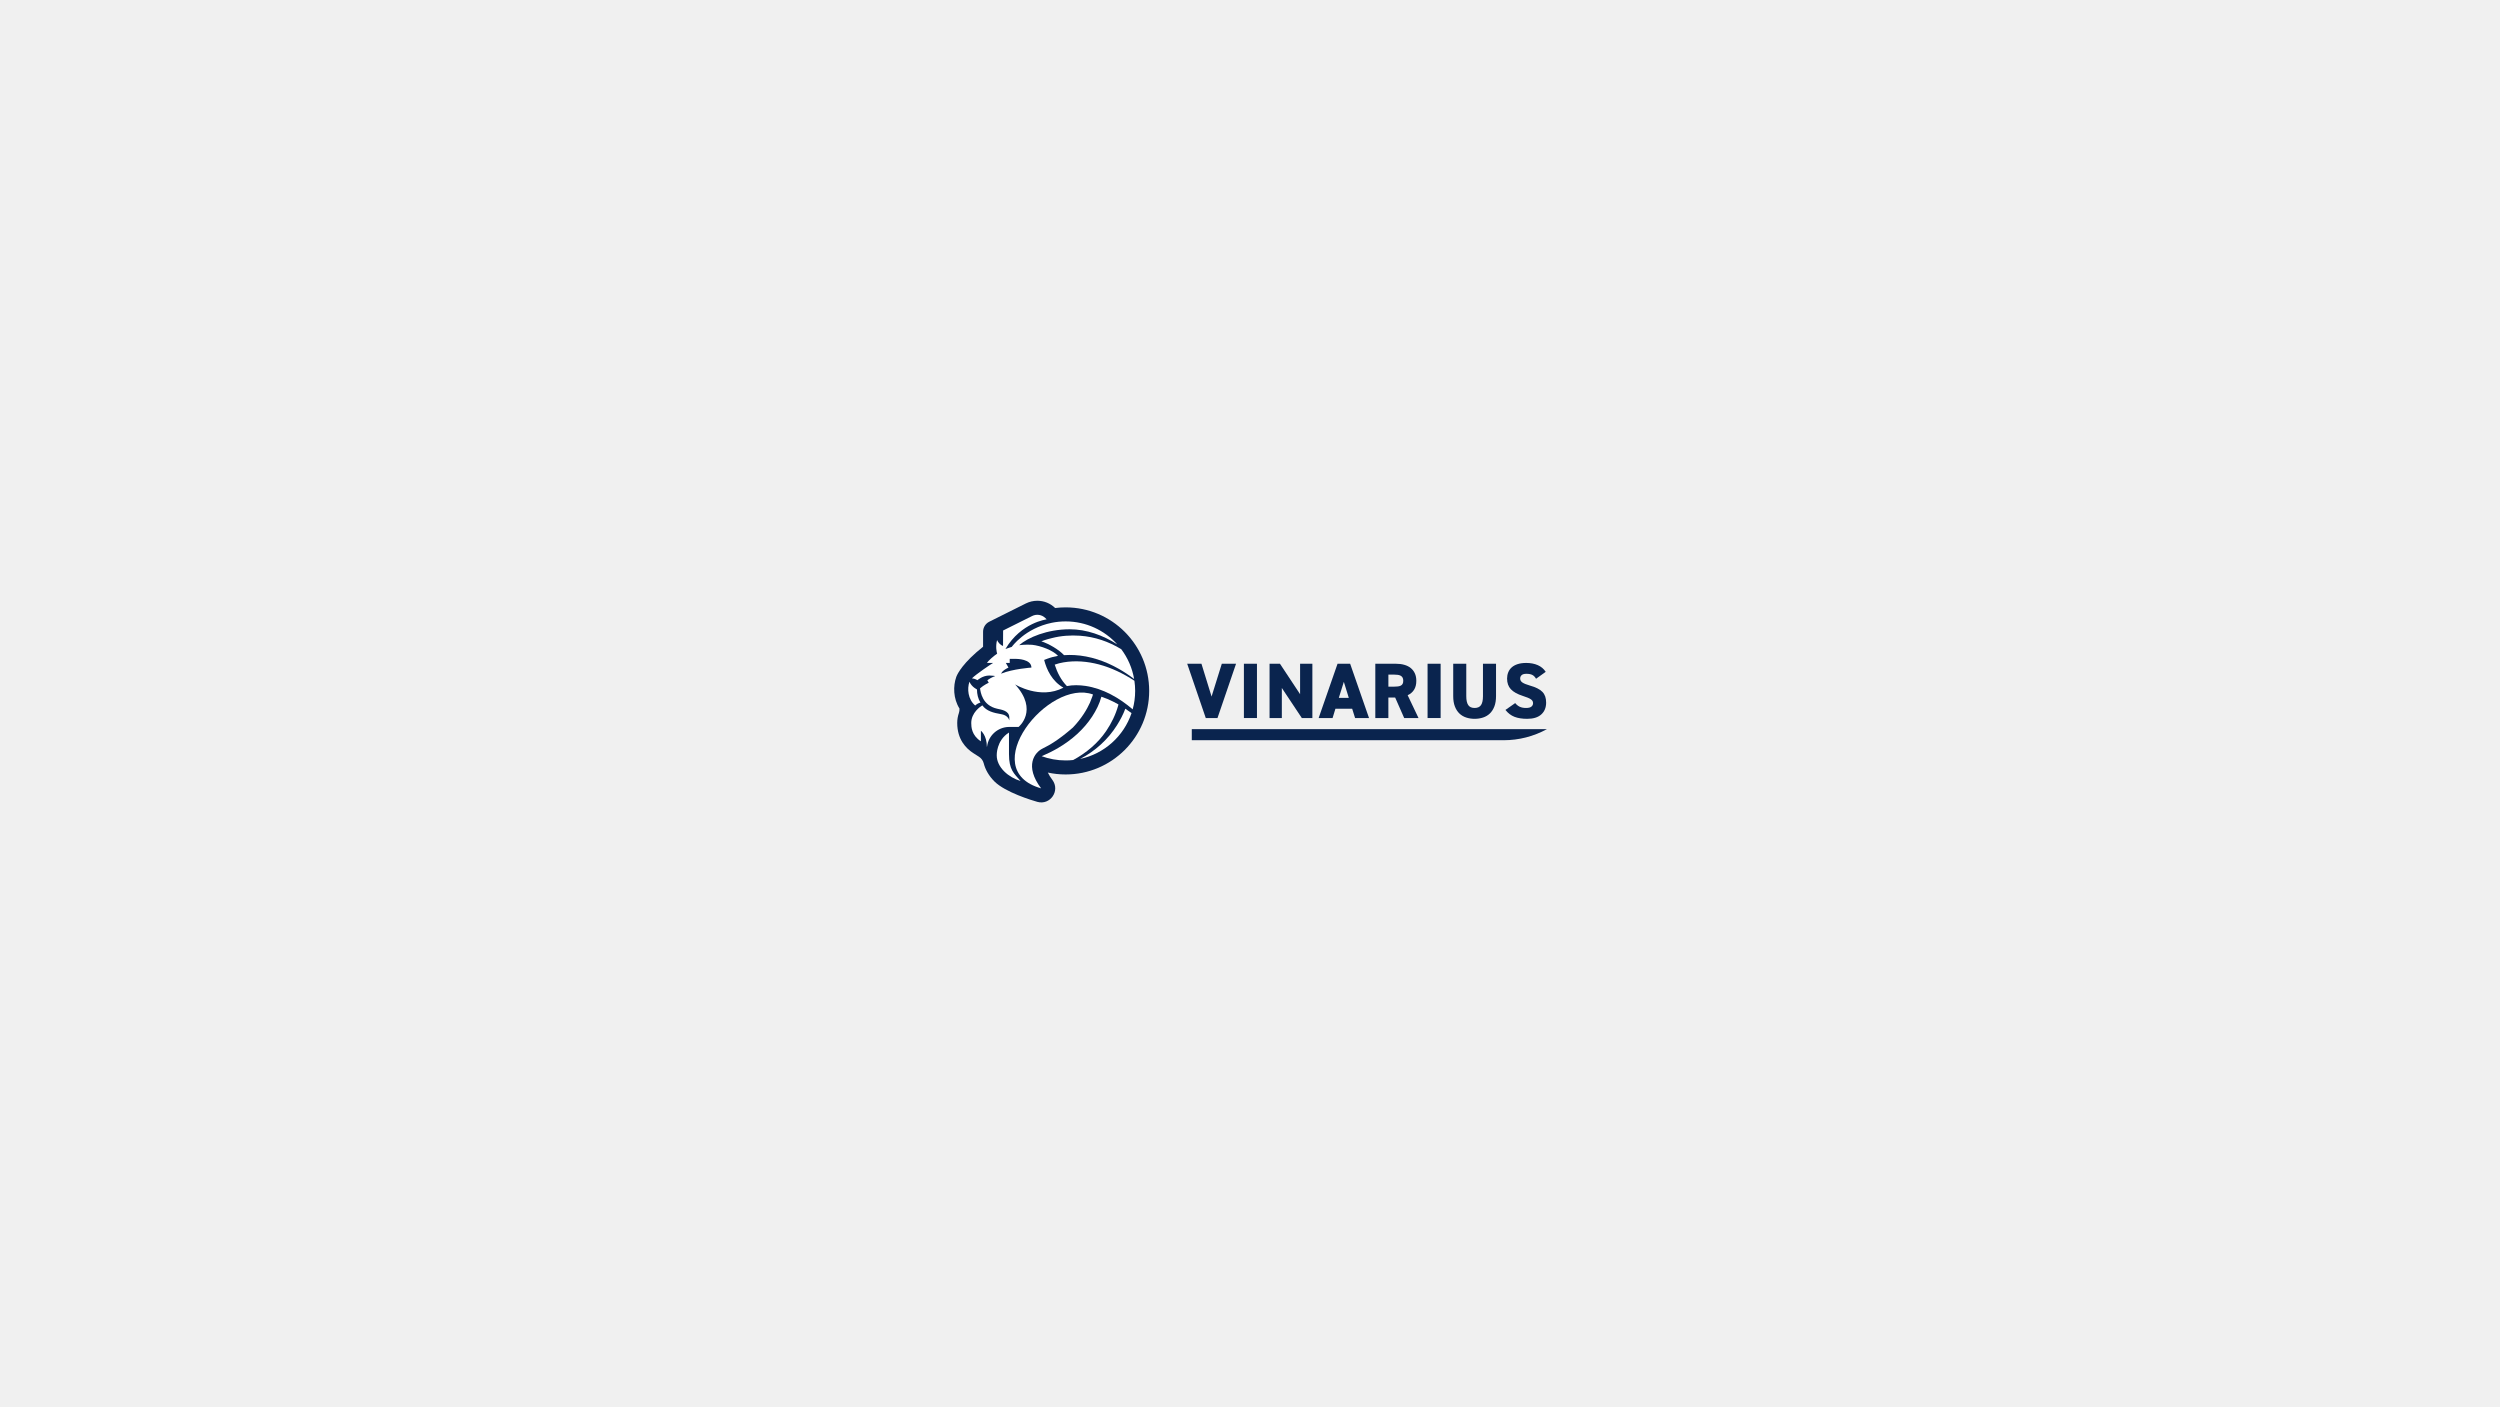
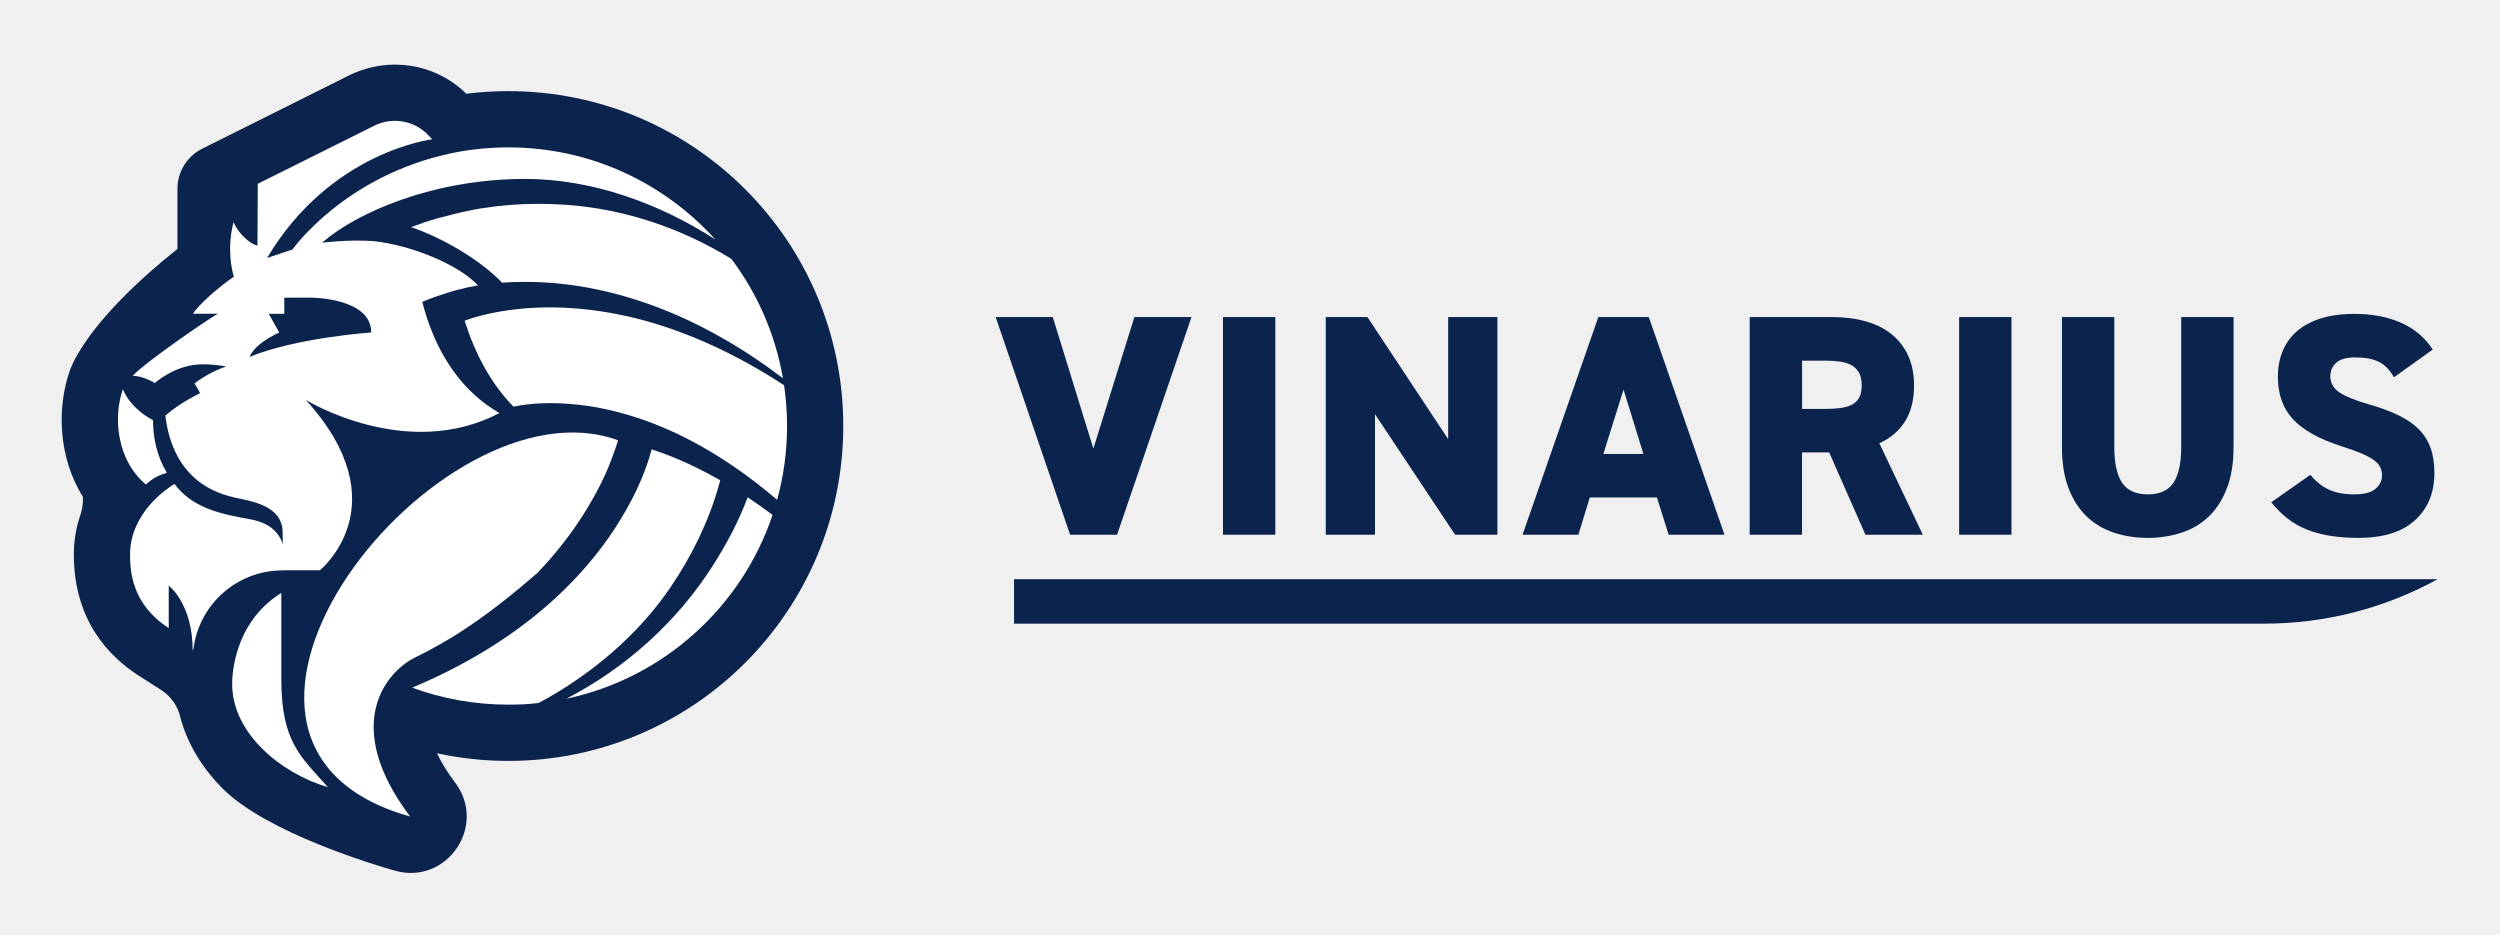
- <svg xmlns="http://www.w3.org/2000/svg" version="1.1" id="Layer_1" x="0px" y="0px" viewBox="0 0 1920 1080" style="enable-background:new 0 0 1920 1080;" xml:space="preserve">
+ <svg xmlns="http://www.w3.org/2000/svg" version="1.1" id="Layer_1" x="0px" y="0px" viewBox="721 449 479 179" style="enable-background:new 0 0 1920 1080;" xml:space="preserve">
  <style type="text/css">
	.st0{fill:#0A244E;}
	.st1{fill:#FFFFFF;}
</style>
  <g>
    <g>
      <path class="st0" d="M930.49,534.95l7.86-25.2h10.94l-14.26,41.7h-9l-14.26-41.7h10.94L930.49,534.95z" />
      <path class="st0" d="M955.32,551.45v-41.7h10.03v41.7H955.32z" />
      <path class="st0" d="M1007.9,551.45h-8.1l-15.35-23.09v23.09h-9.43v-41.7H983l15.47,23.39v-23.39h9.43V551.45z" />
      <path class="st0" d="M1027.24,509.75h9.67l14.5,41.7h-10.7l-2.24-7.13h-12.87l-2.18,7.13h-10.7L1027.24,509.75z M1035.88,535.98    l-3.81-12.33l-3.87,12.33H1035.88z" />
      <path class="st0" d="M1071.47,535.68h-5.2v15.77h-10.03v-41.7h15.71c2.42,0,4.59,0.27,6.53,0.82c1.93,0.54,3.59,1.37,4.96,2.48    c1.37,1.11,2.43,2.48,3.17,4.11c0.75,1.63,1.12,3.54,1.12,5.71c0,2.74-0.57,5.03-1.72,6.86c-1.15,1.83-2.79,3.23-4.93,4.2    l8.34,17.53h-11L1071.47,535.68z M1073.53,527.19c0.85-0.1,1.58-0.3,2.21-0.6c0.62-0.3,1.11-0.76,1.45-1.36    c0.34-0.6,0.51-1.39,0.51-2.36c0-1.01-0.17-1.82-0.51-2.45c-0.34-0.62-0.83-1.11-1.45-1.45c-0.62-0.34-1.36-0.57-2.21-0.69    c-0.85-0.12-1.77-0.18-2.78-0.18h-4.47v9.25h4.47C1071.75,527.34,1072.68,527.29,1073.53,527.19z" />
      <path class="st0" d="M1096.37,551.45v-41.7h10.03v41.7H1096.37z" />
      <path class="st0" d="M1148.95,534.59c0,3.1-0.42,5.75-1.27,7.95c-0.85,2.2-2,4-3.47,5.41c-1.47,1.41-3.21,2.45-5.23,3.11    c-2.01,0.66-4.17,1-6.47,1c-2.3,0-4.45-0.33-6.47-1c-2.01-0.66-3.76-1.7-5.23-3.11c-1.47-1.41-2.63-3.21-3.47-5.41    c-0.85-2.2-1.27-4.82-1.27-7.89v-24.9h10.03v24.9c0,3.06,0.49,5.34,1.48,6.83c0.99,1.49,2.63,2.24,4.93,2.24    c2.3,0,3.94-0.75,4.93-2.24c0.99-1.49,1.48-3.77,1.48-6.83v-24.9h10.03V534.59z" />
      <path class="st0" d="M1176.8,518.33c-1.13-0.56-2.64-0.85-4.53-0.85c-1.69,0-2.91,0.34-3.66,1.03c-0.75,0.69-1.12,1.55-1.12,2.6    c0,1.25,0.57,2.27,1.72,3.05c1.15,0.79,3.05,1.56,5.71,2.33c2.26,0.64,4.18,1.36,5.77,2.15c1.59,0.79,2.88,1.69,3.87,2.72    c0.99,1.03,1.71,2.22,2.18,3.57c0.46,1.35,0.69,2.91,0.69,4.68c0,3.79-1.24,6.81-3.72,9.07s-6.09,3.38-10.85,3.38    c-3.83,0-7.07-0.51-9.73-1.54c-2.66-1.03-4.98-2.79-6.95-5.29l7.49-5.26c1.05,1.29,2.23,2.24,3.54,2.84s2.91,0.91,4.8,0.91    c1.93,0,3.31-0.35,4.14-1.06c0.83-0.71,1.24-1.56,1.24-2.57c0-0.6-0.12-1.15-0.36-1.63c-0.24-0.48-0.66-0.94-1.27-1.36    c-0.6-0.42-1.41-0.85-2.42-1.27c-1.01-0.42-2.28-0.88-3.81-1.36c-4.23-1.37-7.3-3.09-9.22-5.17c-1.91-2.08-2.87-4.78-2.87-8.13    c0-1.73,0.29-3.33,0.88-4.8c0.58-1.47,1.47-2.74,2.66-3.81c1.19-1.07,2.71-1.9,4.56-2.51c1.85-0.6,4.05-0.91,6.59-0.91    c3.34,0,6.31,0.56,8.88,1.69c2.58,1.13,4.61,2.84,6.1,5.14l-7.43,5.32C1178.9,519.88,1177.93,518.9,1176.8,518.33z" />
    </g>
    <path class="st0" d="M1188.06,559.97H915.29v8.52h239.57C1166.47,568.49,1177.89,565.56,1188.06,559.97L1188.06,559.97z" />
  </g>
  <g>
    <path class="st0" d="M818.39,466.46c-2.72,0-5.41,0.17-8.04,0.5c-3.67-3.6-8.54-5.58-13.69-5.58c-3.03,0-6.07,0.72-8.79,2.07   l-28.13,14.04c-2.9,1.45-4.74,4.42-4.74,7.66v11.55c-15.41,12.25-19.55,20.54-20.49,22.94l-0.06,0.16l-0.06,0.17   c-2.45,6.91-2.34,16.48,2.49,24.21c0.08,1.17-0.1,2.36-0.48,3.48c-0.8,2.36-1.26,4.92-1.25,7.64c0.01,12.56,6.73,19.5,12.37,23.11   l4.31,2.76c1.8,1.15,3.13,2.92,3.65,4.99c1.26,4.99,4.05,9.76,8.13,13.88c8.43,8.51,29.4,14.76,33.08,15.79h0   c9.93,2.79,17.73-8.63,11.52-16.87v0c-1.49-1.98-2.65-3.87-3.47-5.61l0-0.02c4.4,0.95,8.97,1.46,13.66,1.46   c35.44,0,64.17-28.73,64.17-64.17S853.83,466.46,818.39,466.46z" />
    <g>
      <g>
        <path class="st1" d="M807.85,490.05c-0.26,0.07-0.52,0.14-0.78,0.21l-2.18,0.55c-1.7,0.48-3.47,1.08-5.13,1.71     c6.08,2.06,13.26,6.28,17.43,10.64c2.67-0.19,5.36-0.19,8.01-0.06c11.91,0.67,23.48,4.6,33.81,10.45c4.2,2.36,8.19,5.03,12,7.92     c-1.46-8.47-4.92-16.26-9.87-22.86c-9.57-5.89-20.45-9.57-31.66-10.37C822.23,487.74,814.87,488.24,807.85,490.05z" />
        <path class="st1" d="M843.95,510.27c-8.81-2.31-18.15-3.13-27.14-1.58c-2.32,0.4-4.6,0.94-6.79,1.75     c1.93,6.13,4.93,11.95,9.36,16.47c4.68-0.96,9.59-0.79,14.27-0.13c13.61,2.04,25.87,9.13,36.25,17.99     c1.23-4.5,1.9-9.24,1.9-14.14c0-2.65-0.2-5.26-0.57-7.81C862.8,517.31,853.67,512.88,843.95,510.27z" />
        <path class="st1" d="M800.59,574.94c5.87-2.88,12.56-6.77,23.4-16.19c6.88-7.19,10.87-14.19,13.06-19.02     c1.62-3.74,2.37-6.37,2.37-6.37c-34.23-12.56-90.61,57.84-39.84,72.09C786.5,588.1,794.72,577.82,800.59,574.94z" />
        <path class="st1" d="M857.81,557.01c-6.9,10.98-16.83,19.94-28.31,25.87c18.56-3.93,33.56-17.49,39.52-35.21     c-1.56-1.18-3.15-2.31-4.77-3.39C862.59,548.75,860.34,552.99,857.81,557.01z" />
        <path class="st1" d="M849.54,561.42c4.07-6.02,7.31-12.63,9.25-19.63c0.07-0.25,0.14-0.51,0.2-0.77     c-2.75-1.57-5.59-2.99-8.53-4.23c-1.49-0.61-3.03-1.18-4.6-1.7c-1.43,5.42-4.04,10.52-7.06,15.18     c-6.53,9.98-15.72,18.03-25.95,24.05c-4.15,2.45-8.46,4.58-12.87,6.44c5.74,2.1,11.93,3.25,18.4,3.25c2.14,0,3.76-0.07,5.83-0.32     C834.12,578.38,843.24,570.74,849.54,561.42z" />
        <path class="st1" d="M748.96,541.83c1.31-1.18,2.28-1.72,4.01-2.25c-1.86-3.07-2.65-6.58-2.65-10.07c0-0.01-4.17-1.99-5.77-5.93     c0,0,0,0,0,0C742.65,528.91,743.35,537.17,748.96,541.83z" />
        <path class="st1" d="M750.48,531.03l0.02,0.04c0-0.02,0-0.04-0.01-0.06C750.49,531.02,750.48,531.02,750.48,531.03z" />
        <path class="st1" d="M765.09,518.85c0.03-0.01,0.05-0.01,0.05-0.01s-0.02-0.01-0.06-0.03L765.09,518.85z" />
        <path class="st1" d="M774.9,579.15V562.6c-9.85,6.14-9.41,17.53-9.41,17.53c0,9.22,9.16,17,18.33,19.69     C778.71,594.02,774.9,591.26,774.9,579.15L774.9,579.15z" />
      </g>
      <path class="st1" d="M858.04,494.87c-9.77-10.82-23.91-17.63-39.64-17.63c-3.63,0-7.17,0.36-10.59,1.05    c-20.76,4.27-30.77,18.51-30.77,18.51l-4.87,1.63c12.15-20.45,31.65-22.74,31.65-22.74c-0.34-0.37-0.68-0.72-1.03-1.06    c-2.69-2.61-6.74-3.21-10.09-1.54c-7.69,3.84-17.89,8.93-22.31,11.13l-0.06,11.86c-1.91-0.55-3.85-2.76-4.59-4.51    c-1.29,5.07-0.32,9.21,0.07,10.43c-2.84,1.95-6.7,5.3-7.83,7.11h4.77c-1.08,0.51-13.55,8.96-16.33,11.9    c1.18,0.03,2.44,0.36,4.26,1.37c0,0,3.9-3.58,9.12-3.58c2.29,0,4.7,0.37,4.44,0.46c-2.29,0.76-4.48,2.05-5.97,3.21    c0.37,0.57,0.14,0.22,1.08,1.85c0,0-3.75,1.75-6.67,4.31c0.4,2.97,1.74,13.08,13.09,15.65c3.62,0.82,9.02,1.55,9.38,6.36l0.03,2.6    c-1.25-3.78-4.87-4.47-6.29-4.76c-5.98-1.04-11.08-2.25-14.47-6.76c-1.37,0.83-8.51,5.55-8.5,13.56c0,2.97,0.26,9.47,7.41,14.05    v-8.12c0,0,4.59,3.41,4.59,12.46c0.04-0.11,0.09-0.22,0.14-0.34c1.06-8.4,8.15-14.91,16.81-15.04c0.36-0.02,0.72-0.03,1.08-0.03    h6.35c0,0,15.52-12.57-2.71-32.64c0,0,19.24,11.9,37.11,2.52c-8.68-4.95-12.89-13.79-14.79-21.31c3.61-1.48,6.6-2.26,6.6-2.26    c1.34-0.36,2.69-0.66,4.06-0.89c-3.89-4.18-13.16-7.76-19.96-8.48c-4.86-0.35-9.9,0.3-9.9,0.3c6.76-5.9,21.45-12.19,38.82-12.22    C834.46,483.28,847.17,487.9,858.04,494.87z M765.09,518.85l-0.01-0.04c0.03,0.02,0.06,0.03,0.06,0.03    S765.12,518.85,765.09,518.85z M792.13,512.7c0,0-14.26,0.98-23.27,4.66c0,0,0.49-2.22,5.64-4.66l-2.01-3.58h2.98v-3.09h5.15    C780.63,506.03,792.13,506.03,792.13,512.7z" />
    </g>
  </g>
</svg>
